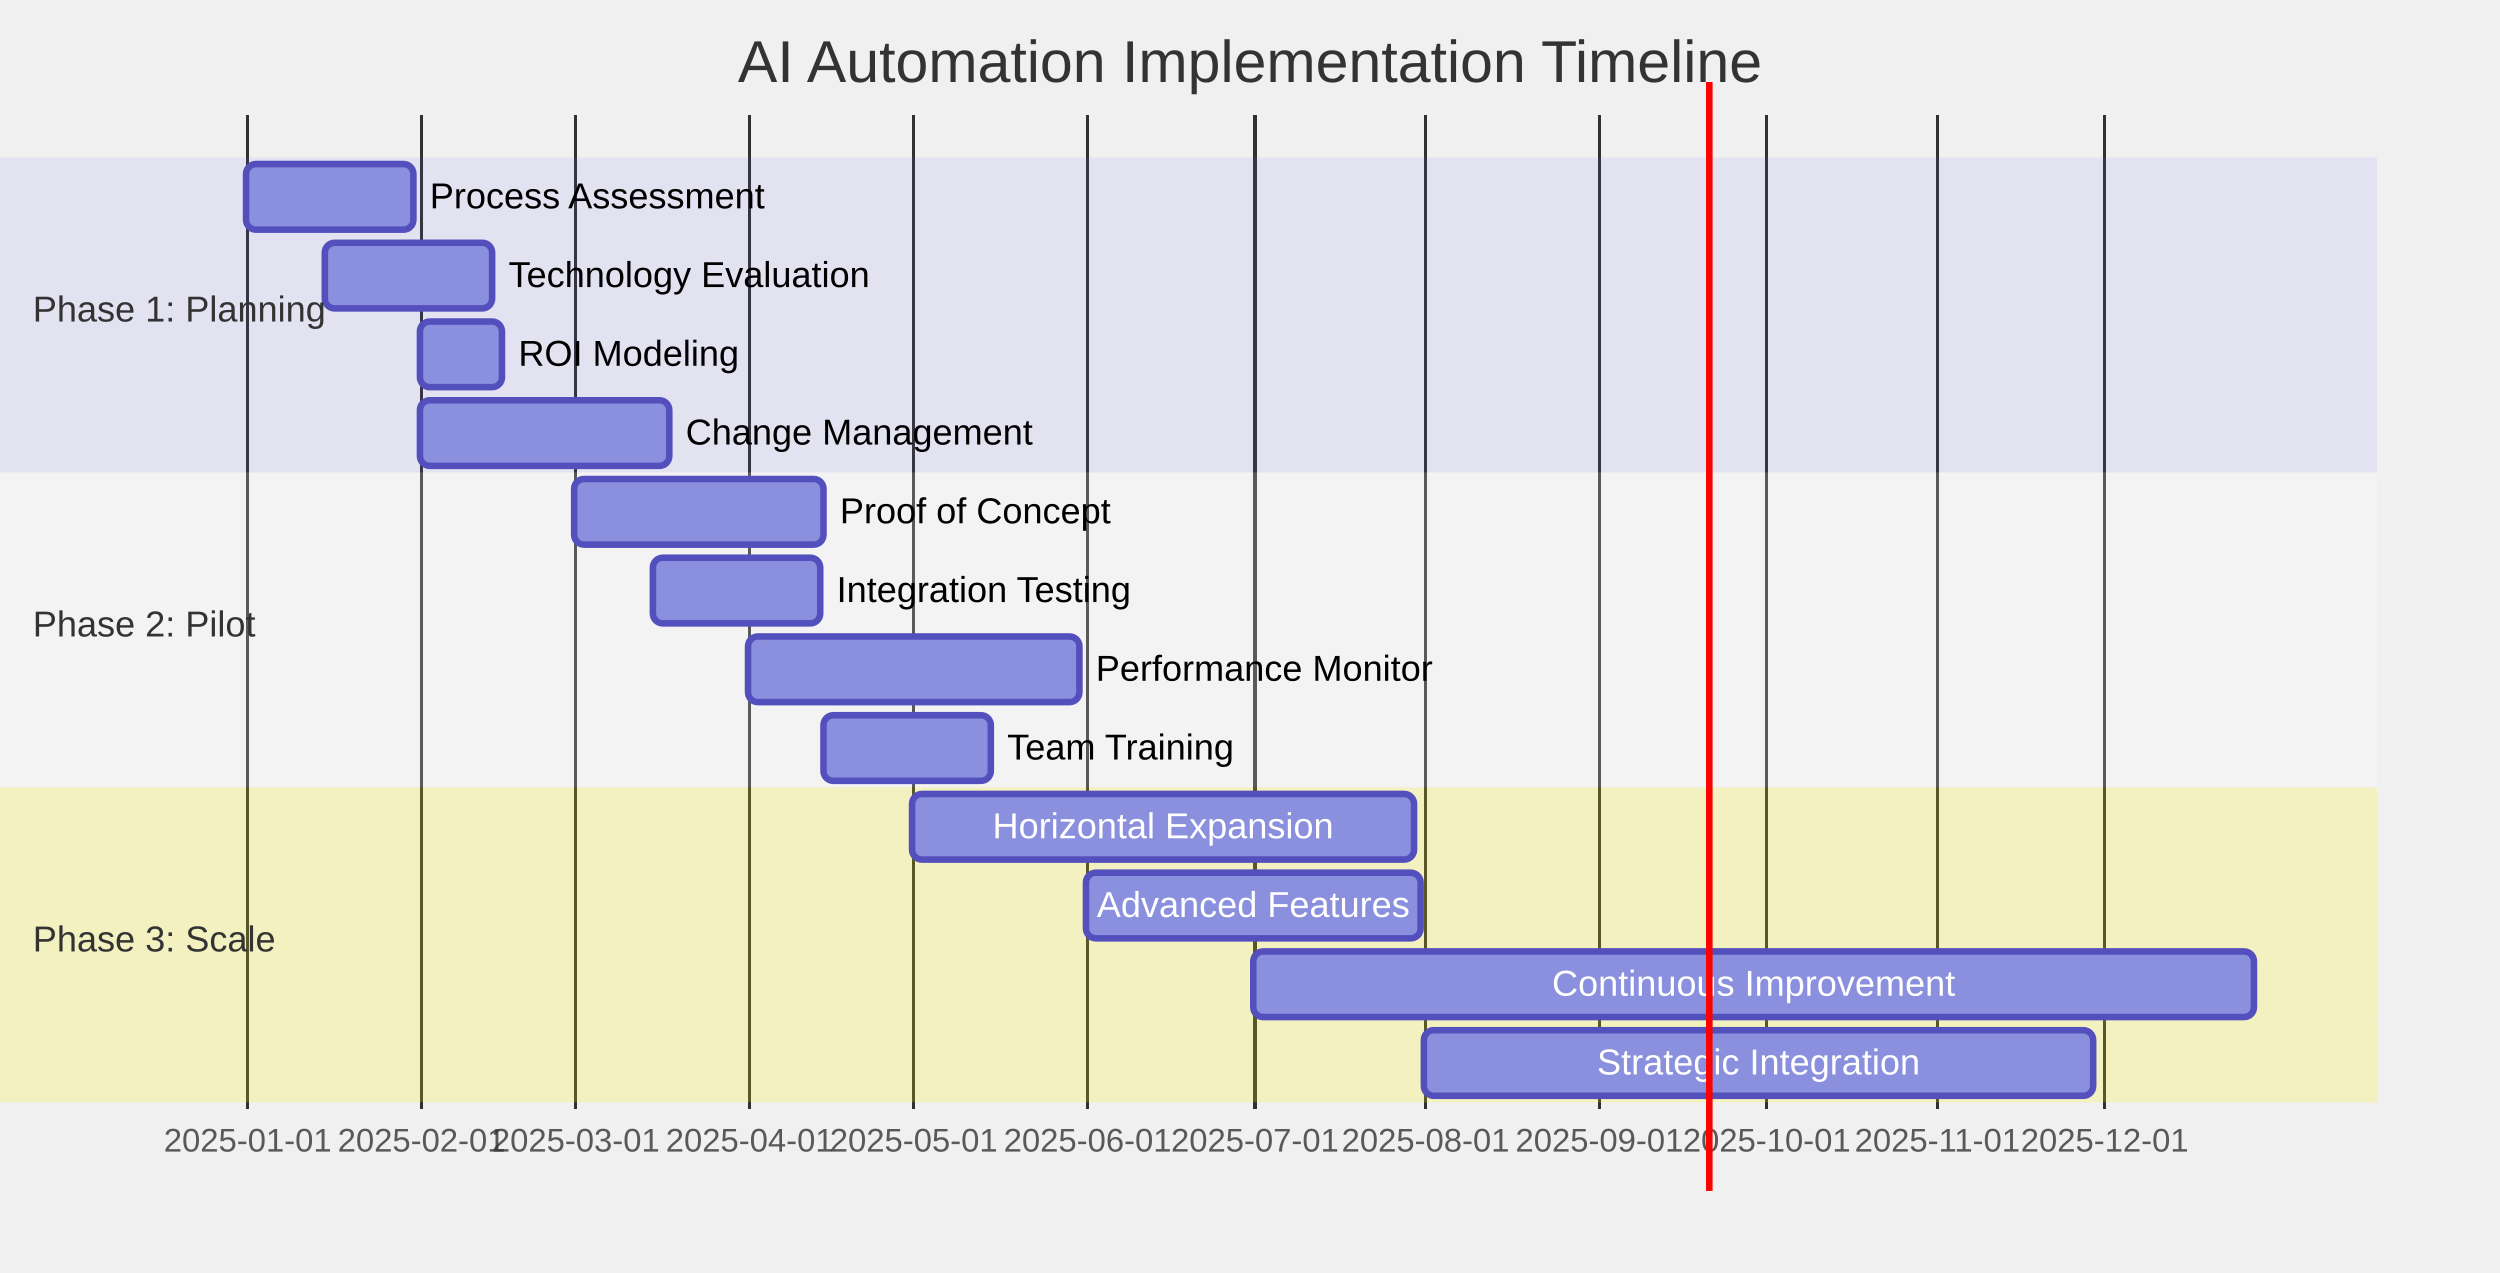
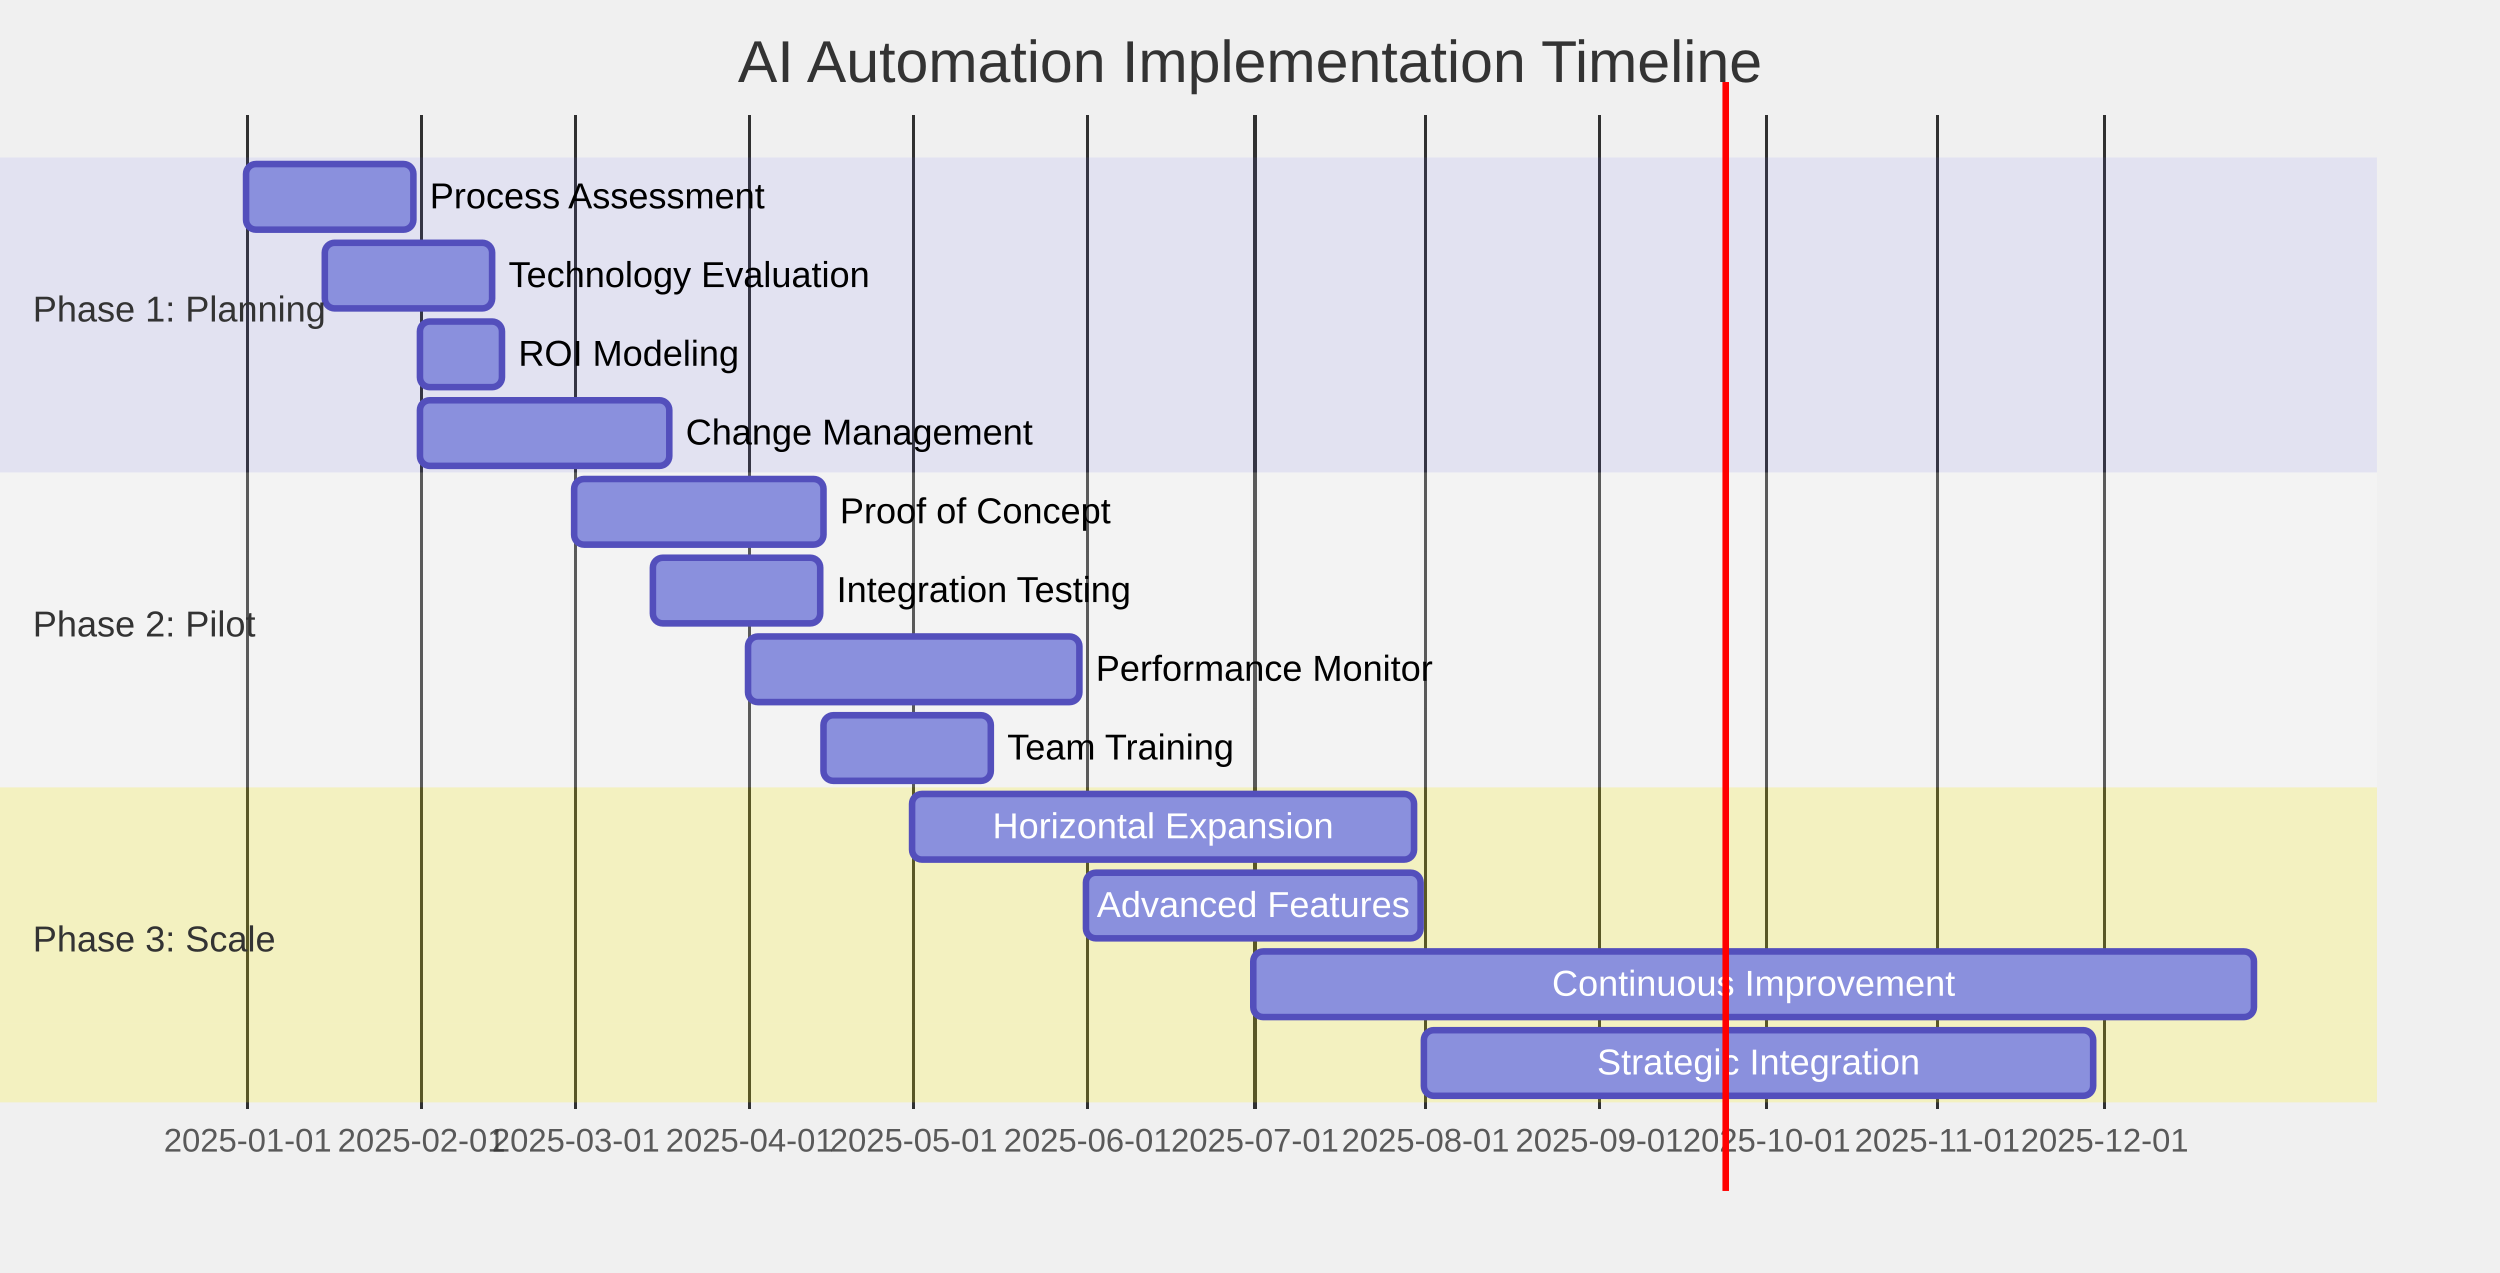
<svg xmlns="http://www.w3.org/2000/svg" aria-roledescription="gantt" role="graphics-document document" style="max-width: 762px; background-color: transparent;" viewBox="0 0 762 388" width="100%" id="my-svg">
  <style>#my-svg{font-family:"trebuchet ms",verdana,arial,sans-serif;font-size:16px;fill:#333;}#my-svg .error-icon{fill:#552222;}#my-svg .error-text{fill:#552222;stroke:#552222;}#my-svg .edge-thickness-normal{stroke-width:2px;}#my-svg .edge-thickness-thick{stroke-width:3.5px;}#my-svg .edge-pattern-solid{stroke-dasharray:0;}#my-svg .edge-pattern-dashed{stroke-dasharray:3;}#my-svg .edge-pattern-dotted{stroke-dasharray:2;}#my-svg .marker{fill:#333333;stroke:#333333;}#my-svg .marker.cross{stroke:#333333;}#my-svg svg{font-family:"trebuchet ms",verdana,arial,sans-serif;font-size:16px;}#my-svg .mermaid-main-font{font-family:var(--mermaid-font-family, "trebuchet ms", verdana, arial, sans-serif);}#my-svg .exclude-range{fill:#eeeeee;}#my-svg .section{stroke:none;opacity:0.2;}#my-svg .section0{fill:rgba(102, 102, 255, 0.49);}#my-svg .section2{fill:#fff400;}#my-svg .section1,#my-svg .section3{fill:white;opacity:0.2;}#my-svg .sectionTitle0{fill:#333;}#my-svg .sectionTitle1{fill:#333;}#my-svg .sectionTitle2{fill:#333;}#my-svg .sectionTitle3{fill:#333;}#my-svg .sectionTitle{text-anchor:start;font-family:var(--mermaid-font-family, "trebuchet ms", verdana, arial, sans-serif);}#my-svg .grid .tick{stroke:lightgrey;opacity:0.8;shape-rendering:crispEdges;}#my-svg .grid .tick text{font-family:"trebuchet ms",verdana,arial,sans-serif;fill:#333;}#my-svg .grid path{stroke-width:0;}#my-svg .today{fill:none;stroke:red;stroke-width:2px;}#my-svg .task{stroke-width:2;}#my-svg .taskText{text-anchor:middle;font-family:var(--mermaid-font-family, "trebuchet ms", verdana, arial, sans-serif);}#my-svg .taskTextOutsideRight{fill:black;text-anchor:start;font-family:var(--mermaid-font-family, "trebuchet ms", verdana, arial, sans-serif);}#my-svg .taskTextOutsideLeft{fill:black;text-anchor:end;}#my-svg .task.clickable{cursor:pointer;}#my-svg .taskText.clickable{cursor:pointer;fill:#003163!important;font-weight:bold;}#my-svg .taskTextOutsideLeft.clickable{cursor:pointer;fill:#003163!important;font-weight:bold;}#my-svg .taskTextOutsideRight.clickable{cursor:pointer;fill:#003163!important;font-weight:bold;}#my-svg .taskText0,#my-svg .taskText1,#my-svg .taskText2,#my-svg .taskText3{fill:white;}#my-svg .task0,#my-svg .task1,#my-svg .task2,#my-svg .task3{fill:#8a90dd;stroke:#534fbc;}#my-svg .taskTextOutside0,#my-svg .taskTextOutside2{fill:black;}#my-svg .taskTextOutside1,#my-svg .taskTextOutside3{fill:black;}#my-svg .active0,#my-svg .active1,#my-svg .active2,#my-svg .active3{fill:#bfc7ff;stroke:#534fbc;}#my-svg .activeText0,#my-svg .activeText1,#my-svg .activeText2,#my-svg .activeText3{fill:black!important;}#my-svg .done0,#my-svg .done1,#my-svg .done2,#my-svg .done3{stroke:grey;fill:lightgrey;stroke-width:2;}#my-svg .doneText0,#my-svg .doneText1,#my-svg .doneText2,#my-svg .doneText3{fill:black!important;}#my-svg .crit0,#my-svg .crit1,#my-svg .crit2,#my-svg .crit3{stroke:#ff8888;fill:red;stroke-width:2;}#my-svg .activeCrit0,#my-svg .activeCrit1,#my-svg .activeCrit2,#my-svg .activeCrit3{stroke:#ff8888;fill:#bfc7ff;stroke-width:2;}#my-svg .doneCrit0,#my-svg .doneCrit1,#my-svg .doneCrit2,#my-svg .doneCrit3{stroke:#ff8888;fill:lightgrey;stroke-width:2;cursor:pointer;shape-rendering:crispEdges;}#my-svg .milestone{transform:rotate(45deg) scale(0.8,0.8);}#my-svg .milestoneText{font-style:italic;}#my-svg .doneCritText0,#my-svg .doneCritText1,#my-svg .doneCritText2,#my-svg .doneCritText3{fill:black!important;}#my-svg .activeCritText0,#my-svg .activeCritText1,#my-svg .activeCritText2,#my-svg .activeCritText3{fill:black!important;}#my-svg .titleText{text-anchor:middle;font-size:18px;fill:#333;font-family:var(--mermaid-font-family, "trebuchet ms", verdana, arial, sans-serif);}#my-svg :root{--mermaid-font-family:"trebuchet ms",verdana,arial,sans-serif;}</style>
  <g />
  <g text-anchor="middle" font-family="sans-serif" font-size="10" fill="none" transform="translate(75, 338)" class="grid">
    <path d="M0.5,-303V0.5H612.5V-303" stroke="currentColor" class="domain" />
    <g transform="translate(0.5,0)" opacity="1" class="tick">
      <line y2="-303" stroke="currentColor" />
      <text style="text-anchor: middle;" font-size="10" stroke="none" dy="1em" y="3" fill="#000">2025-01-01</text>
    </g>
    <g transform="translate(53.5,0)" opacity="1" class="tick">
      <line y2="-303" stroke="currentColor" />
      <text style="text-anchor: middle;" font-size="10" stroke="none" dy="1em" y="3" fill="#000">2025-02-01</text>
    </g>
    <g transform="translate(100.5,0)" opacity="1" class="tick">
      <line y2="-303" stroke="currentColor" />
      <text style="text-anchor: middle;" font-size="10" stroke="none" dy="1em" y="3" fill="#000">2025-03-01</text>
    </g>
    <g transform="translate(153.5,0)" opacity="1" class="tick">
      <line y2="-303" stroke="currentColor" />
      <text style="text-anchor: middle;" font-size="10" stroke="none" dy="1em" y="3" fill="#000">2025-04-01</text>
    </g>
    <g transform="translate(203.5,0)" opacity="1" class="tick">
      <line y2="-303" stroke="currentColor" />
      <text style="text-anchor: middle;" font-size="10" stroke="none" dy="1em" y="3" fill="#000">2025-05-01</text>
    </g>
    <g transform="translate(256.5,0)" opacity="1" class="tick">
      <line y2="-303" stroke="currentColor" />
      <text style="text-anchor: middle;" font-size="10" stroke="none" dy="1em" y="3" fill="#000">2025-06-01</text>
    </g>
    <g transform="translate(307.5,0)" opacity="1" class="tick">
      <line y2="-303" stroke="currentColor" />
      <text style="text-anchor: middle;" font-size="10" stroke="none" dy="1em" y="3" fill="#000">2025-07-01</text>
    </g>
    <g transform="translate(359.5,0)" opacity="1" class="tick">
      <line y2="-303" stroke="currentColor" />
      <text style="text-anchor: middle;" font-size="10" stroke="none" dy="1em" y="3" fill="#000">2025-08-01</text>
    </g>
    <g transform="translate(412.5,0)" opacity="1" class="tick">
      <line y2="-303" stroke="currentColor" />
      <text style="text-anchor: middle;" font-size="10" stroke="none" dy="1em" y="3" fill="#000">2025-09-01</text>
    </g>
    <g transform="translate(463.5,0)" opacity="1" class="tick">
      <line y2="-303" stroke="currentColor" />
      <text style="text-anchor: middle;" font-size="10" stroke="none" dy="1em" y="3" fill="#000">2025-10-01</text>
    </g>
    <g transform="translate(515.5,0)" opacity="1" class="tick">
      <line y2="-303" stroke="currentColor" />
      <text style="text-anchor: middle;" font-size="10" stroke="none" dy="1em" y="3" fill="#000">2025-11-01</text>
    </g>
    <g transform="translate(566.5,0)" opacity="1" class="tick">
      <line y2="-303" stroke="currentColor" />
      <text style="text-anchor: middle;" font-size="10" stroke="none" dy="1em" y="3" fill="#000">2025-12-01</text>
    </g>
  </g>
  <g>
    <rect class="section section0" height="24" width="724.5" y="48" x="0" />
    <rect class="section section0" height="24" width="724.5" y="72" x="0" />
    <rect class="section section0" height="24" width="724.5" y="96" x="0" />
    <rect class="section section0" height="24" width="724.5" y="120" x="0" />
    <rect class="section section1" height="24" width="724.5" y="144" x="0" />
    <rect class="section section1" height="24" width="724.5" y="168" x="0" />
    <rect class="section section1" height="24" width="724.5" y="192" x="0" />
    <rect class="section section1" height="24" width="724.5" y="216" x="0" />
    <rect class="section section2" height="24" width="724.5" y="240" x="0" />
    <rect class="section section2" height="24" width="724.5" y="264" x="0" />
    <rect class="section section2" height="24" width="724.5" y="288" x="0" />
    <rect class="section section2" height="24" width="724.5" y="312" x="0" />
  </g>
  <g>
    <rect class="task task0" transform-origin="100.5px 60px" height="20" width="51" y="50" x="75" ry="3" rx="3" id="task1" />
    <rect class="task task0" transform-origin="124.5px 84px" height="20" width="51" y="74" x="99" ry="3" rx="3" id="task2" />
    <rect class="task task0" transform-origin="140.5px 108px" height="20" width="25" y="98" x="128" ry="3" rx="3" id="task3" />
    <rect class="task task0" transform-origin="166px 132px" height="20" width="76" y="122" x="128" ry="3" rx="3" id="task4" />
    <rect class="task task1" transform-origin="213px 156px" height="20" width="76" y="146" x="175" ry="3" rx="3" id="task5" />
    <rect class="task task1" transform-origin="224.5px 180px" height="20" width="51" y="170" x="199" ry="3" rx="3" id="task6" />
    <rect class="task task1" transform-origin="278.5px 204px" height="20" width="101" y="194" x="228" ry="3" rx="3" id="task7" />
    <rect class="task task1" transform-origin="276.5px 228px" height="20" width="51" y="218" x="251" ry="3" rx="3" id="task8" />
    <rect class="task task2" transform-origin="354.5px 252px" height="20" width="153" y="242" x="278" ry="3" rx="3" id="task9" />
    <rect class="task task2" transform-origin="382px 276px" height="20" width="102" y="266" x="331" ry="3" rx="3" id="task10" />
    <rect class="task task2" transform-origin="534.5px 300px" height="20" width="305" y="290" x="382" ry="3" rx="3" id="task11" />
    <rect class="task task2" transform-origin="536px 324px" height="20" width="204" y="314" x="434" ry="3" rx="3" id="task12" />
    <text class="taskTextOutsideRight taskTextOutside0  width-102.09375" y="63.5" x="131" font-size="11" id="task1-text">Process Assessment     </text>
    <text class="taskTextOutsideRight taskTextOutside0  width-110.078125" y="87.5" x="155" font-size="11" id="task2-text">Technology Evaluation  </text>
    <text class="taskTextOutsideRight taskTextOutside0  width-67.265625" y="111.5" x="158" font-size="11" id="task3-text">ROI Modeling          </text>
    <text class="taskTextOutsideRight taskTextOutside0  width-105.796875" y="135.5" x="209" font-size="11" id="task4-text">Change Management     </text>
    <text class="taskTextOutsideRight taskTextOutside1  width-82.5625" y="159.5" x="256" font-size="11" id="task5-text">Proof of Concept      </text>
    <text class="taskTextOutsideRight taskTextOutside1  width-89.703125" y="183.5" x="255" font-size="11" id="task6-text">Integration Testing   </text>
    <text class="taskTextOutsideRight taskTextOutside1  width-103.04296875" y="207.5" x="334" font-size="11" id="task7-text">Performance Monitor   </text>
    <text class="taskTextOutsideRight taskTextOutside1  width-69.09375" y="231.5" x="307" font-size="11" id="task8-text">Team Training         </text>
    <text class="taskText taskText2  width-103.953125" y="255.5" x="354.5" font-size="11" id="task9-text">Horizontal Expansion  </text>
    <text class="taskText taskText2  width-95.890625" y="279.5" x="382" font-size="11" id="task10-text">Advanced Features     </text>
    <text class="taskText taskText2  width-122.90625" y="303.5" x="534.5" font-size="11" id="task11-text">Continuous Improvement</text>
    <text class="taskText taskText2  width-98.453125" y="327.5" x="536" font-size="11" id="task12-text">Strategic Integration </text>
  </g>
  <g>
    <text class="sectionTitle sectionTitle0" font-size="11" y="98" x="10" dy="0em">
      <tspan x="10" alignment-baseline="central">Phase 1: Planning</tspan>
    </text>
    <text class="sectionTitle sectionTitle1" font-size="11" y="194" x="10" dy="0em">
      <tspan x="10" alignment-baseline="central">Phase 2: Pilot</tspan>
    </text>
    <text class="sectionTitle sectionTitle2" font-size="11" y="290" x="10" dy="0em">
      <tspan x="10" alignment-baseline="central">Phase 3: Scale</tspan>
    </text>
  </g>
  <g class="today">
-     <line class="today" y2="363" y1="25" x2="521" x1="521" />
+     <line class="today" y2="363" y1="25" x2="526" x1="526" />
  </g>
  <text class="titleText" y="25" x="381">AI Automation Implementation Timeline</text>
</svg>
